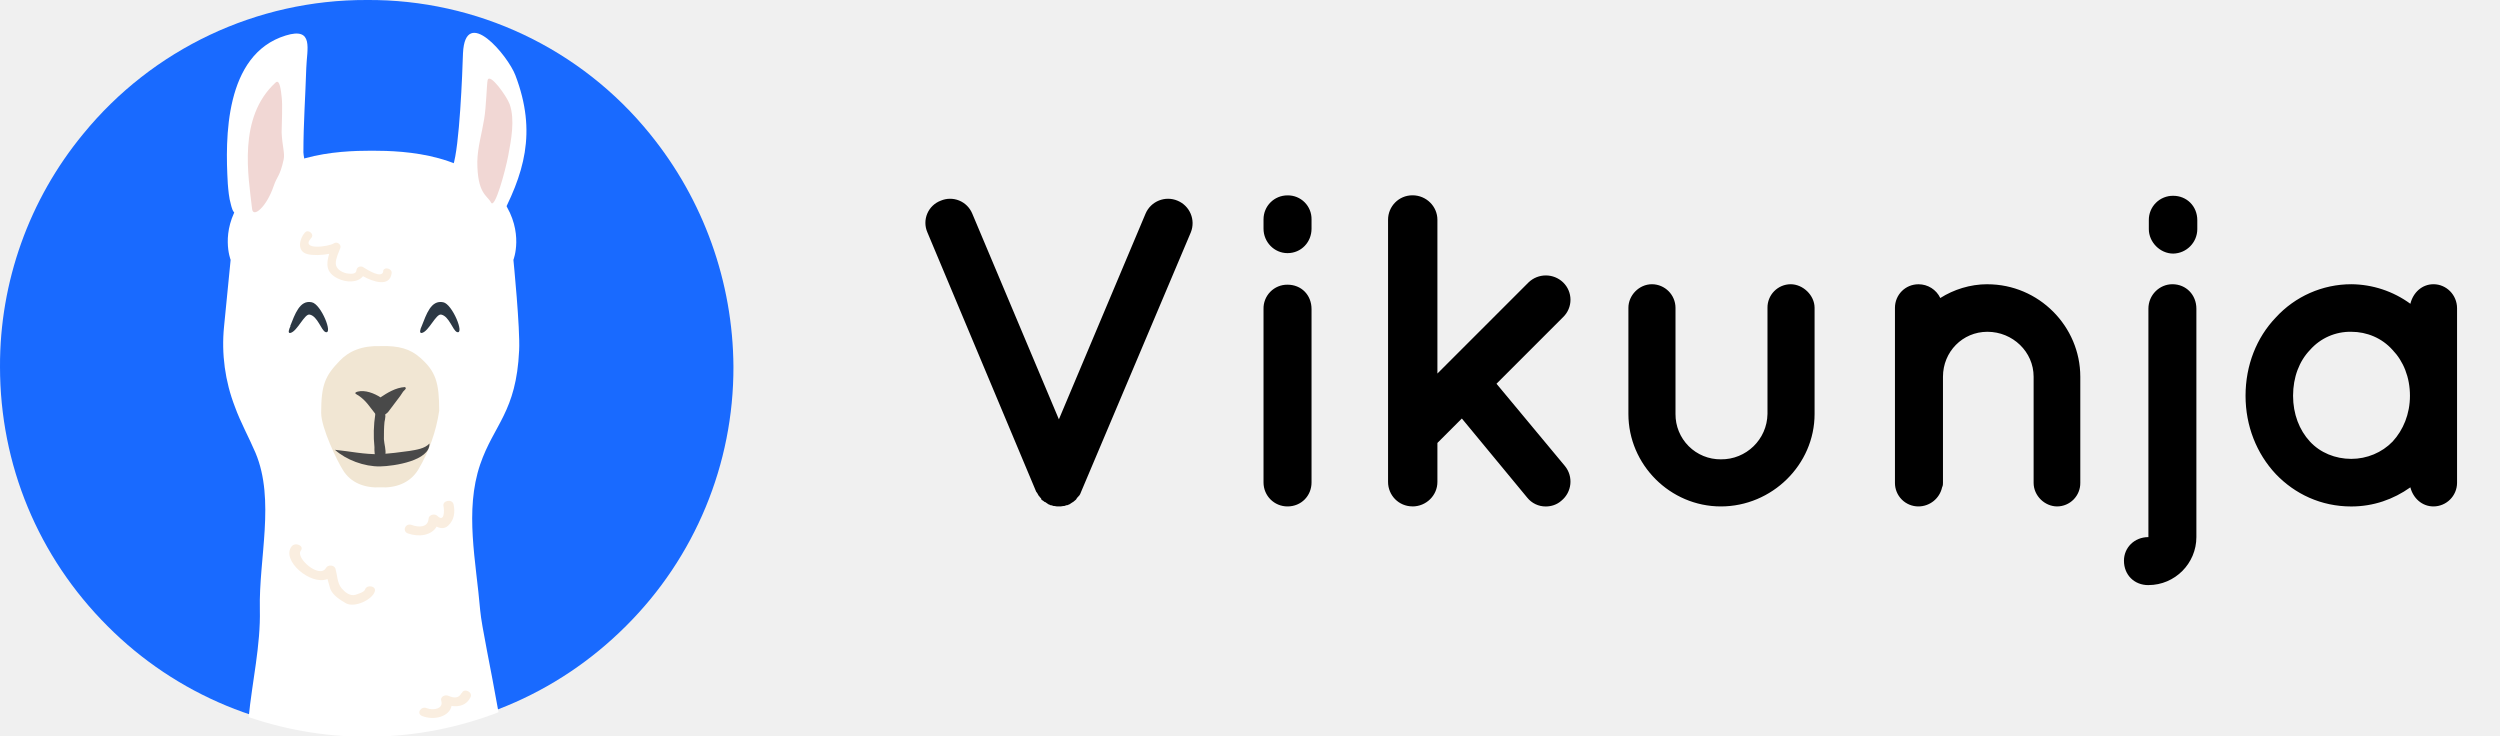
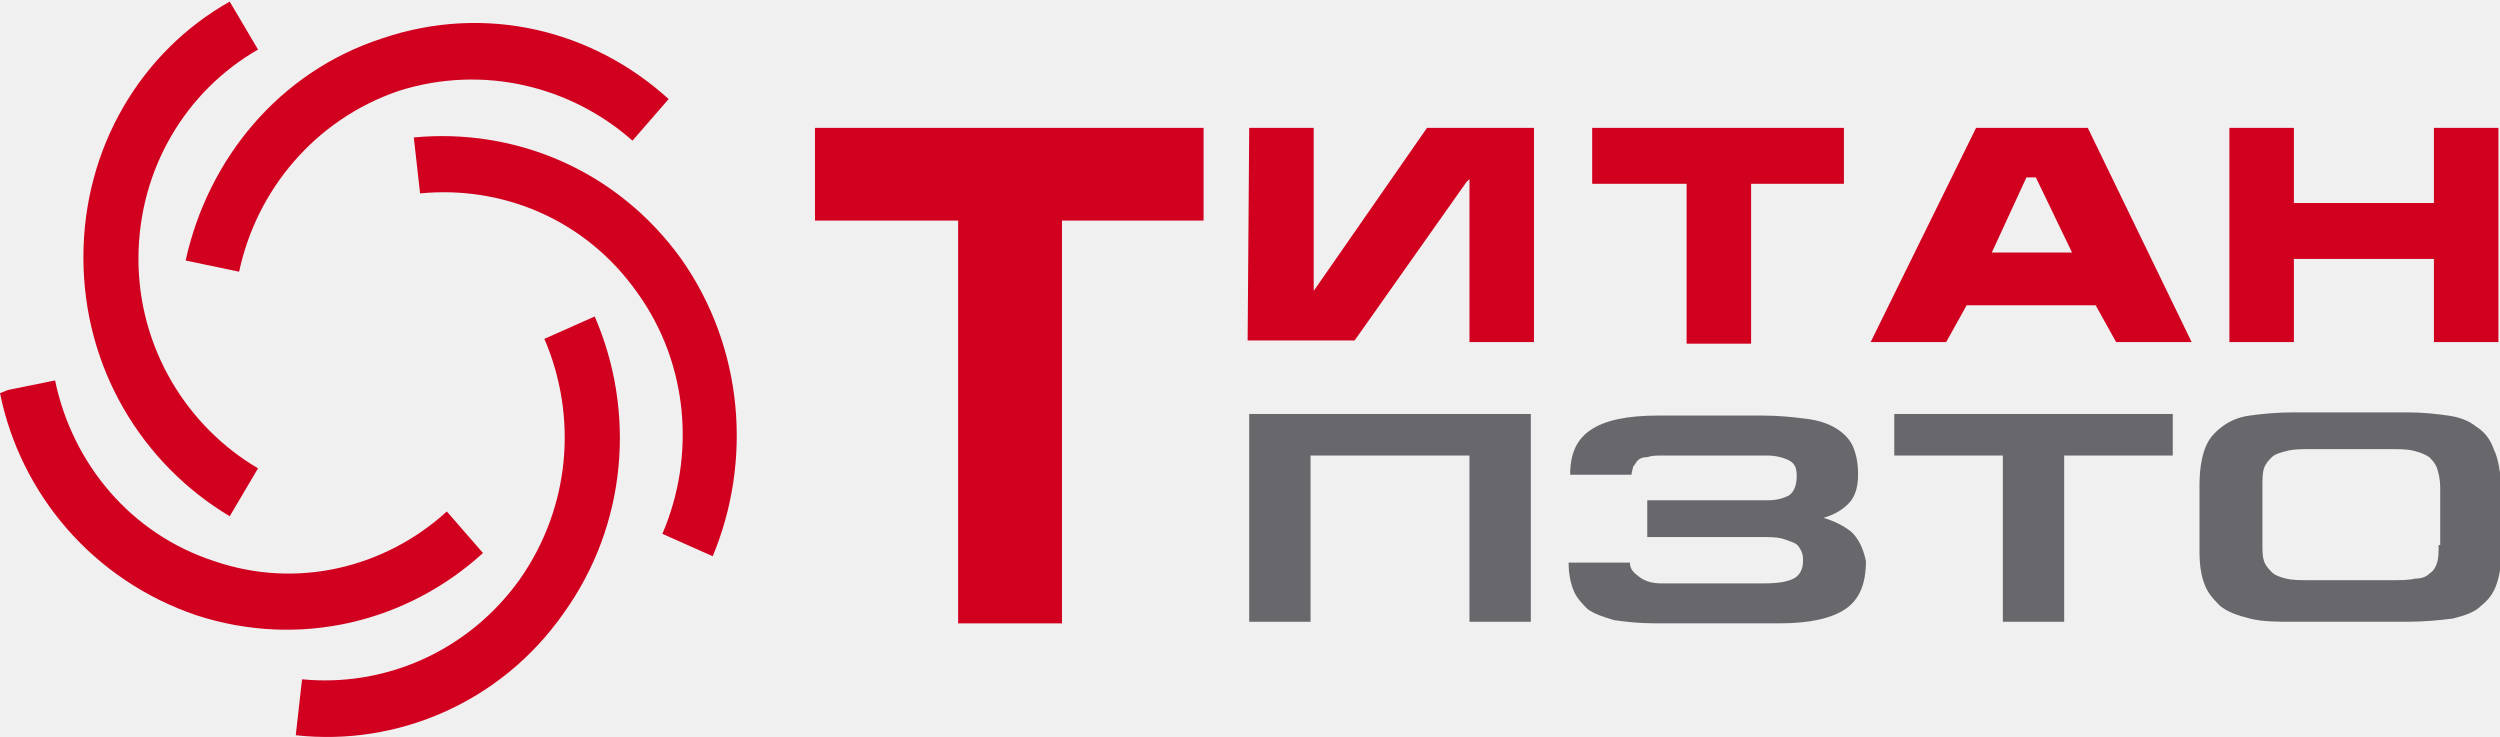
- <svg xmlns="http://www.w3.org/2000/svg" role="img" viewBox="0 0 872.6 256.8" width="872.6" height="256.8" xml:space="preserve">
-   <path fill="#196aff" d="M226.9 46.8A126 126 0 0 0 128 0a127.2 127.2 0 0 0-99 46.8A127 127 0 0 0 0 128c0 34.2 13.3 66.3 37.5 90.5A127.2 127.2 0 0 0 128 256c34.2 0 66.3-13.3 90.5-37.5A127.2 127.2 0 0 0 256 128a130 130 0 0 0-29.1-81.2" />
-   <path fill="#fff" d="M167.6 162.1c4.8-14 12.6-18.2 13.6-39.8.4-7.5-2-31.6-2-31.6s3.8-9.6-3.4-20.3c-11.1-16.7-34-17.8-46-17.8-12.1 0-34.8 1.1-45.9 17.8-7.2 10.7-3.4 20.3-3.4 20.3L78.2 114a60.8 60.8 0 0 0 3.8 28c1.9 5.3 4.9 10.7 7.2 16.1 6.9 16.5 1.1 36.8 1.5 54.6.3 12.6-2.7 25.3-3.9 37.6a127.6 127.6 0 0 0 87.2-1.7c-2.7-15.4-5.9-30-6.4-35.6-1.4-16.9-5.5-34.7 0-50.9" />
-   <path fill="#fff" d="M79.5 64c.2 2.4.4 5 1.1 7.4.2.8.6 2.6 1.5 3 1.2.3 3.5-1.2 4.3-1.8l4.9-3.7 3.2-2.2c1.1-.9 2-2 2.9-3 1.1-1.2 2-2.5 2.8-3.9.7-1 5-1.8 5.7-2.8.7-1.1 0-2.5 0-3.8 0-10 .7-19.7 1-29.4.2-6.6 2.8-14.5-7.2-11.4C78.3 19 78.6 48.5 79.5 63.9M173.7 77.8l-.9-.6c-1.2-1-2.3-1.8-3.3-2.9l-3.8-3.8-3.3-3.5-2-2.4-.7-1.4c-.3-.7-5.3-1.4-4.8-2 .8-1.1 2.7-2 3.2-3.3 2.3-6.5 3.3-32.6 3.5-39.3.8-17 15.7.8 18.3 7.7 7.6 20 3.1 34.5-6.1 51.5" />
-   <path fill="#f1e6d3" d="M153.3 143.4c0-9.9-1.2-13.8-6.7-18.6-3.4-3-7.4-4.2-13.8-4-6.4-.2-11 1.7-14.3 5.2-5 5.2-6.4 8.3-6.4 18.1 0 5.3 5.7 17 7.5 19.8 2.8 4.8 8 6.5 13.2 6.2 5.1.3 10.3-1.4 13.2-6.2a56.4 56.4 0 0 0 7.3-20.5" />
-   <path fill="#f1d7d4" d="M88 73c-1.3-11.5-5.1-32 8.2-44.2 1.5-1.4 1.9 3.2 2.1 5 .4 2.6 0 9.9 0 12.4.2 4.8 1.2 7.3.7 9.5-1.3 6-2.3 5.7-3.5 9.3-2.5 7.3-7.1 11.1-7.5 8M171.4 70.7c1.3 2.4 4.9-10.7 6-16.4 1-5.4 2.4-12.5.5-17.9-1-2.8-7-11.2-7.7-8.4-.3 1.2-.5 9.5-1.2 13.5-.8 5-2.3 9.9-2.4 14.9 0 11.3 3.4 11.7 4.8 14.3" />
-   <path fill="#faeee0" d="M127.4 205.8c-.3.9-2.5 1.5-3.3 1.8-2 .6-3.8-1-4.9-2.3-1.5-1.8-1.5-4.7-2.1-6.8-.4-1.3-2.6-1.5-3.3-.3-2.2 4-10.8-3.5-8.8-6 1.3-1.7-1.9-3.1-3.2-1.5-3.8 4.8 6.6 13.8 12.5 11.4l1 3.5c1 2.3 3.3 3.7 5.5 5 3.1 1.6 9.1-1.3 10-4.1.7-2-2.8-2.6-3.4-.7M154.8 176.7c.3 1.3.4 5.8-2.1 3.4-1-1-3-.4-3.1.9-.2 3.1-3.3 3.2-6 2.2-2.2-.7-3.3 2.3-1.2 3 4 1.4 8.3.6 10-2.4 1.3.7 2.8.8 4-.3 2.2-2 2.5-4.9 1.9-7.5-.5-2-4-1.3-3.5.7M161.1 241.9c-1 1.9-2.6 1.8-4.5 1-1.3-.6-3 .3-2.6 1.7.9 2.7-2.6 3.5-5 2.6-2-.9-3.8 1.8-1.7 2.7 4.2 1.7 9.6.2 10.3-3.5 2.7.4 5.3-.3 6.6-3 1-1.8-2.2-3.4-3-1.5M133.8 94.7c-.5 2.7-5.5-.5-6.8-1.3-1-.8-2.5-.3-2.6 1-.2 1.6-2.5 1.1-3.5 1-2-.5-3.7-1.7-3.7-3.5s1-3.7 1.6-5.4c.4-1.1-1.1-2.3-2.2-1.6-2 1.3-11.9 2.5-8-1.8 1.3-1.3-1-3.3-2.2-1.9-1.8 2-3 6.5.9 7.5 2 .5 5 .4 7.6-.1-1 3.4-1.3 6.5 3 8.6 3 1.5 7 1.5 8.8-.8 3.6 2 9.3 3.9 10-1 .3-1.7-2.7-2.5-3-.7" />
-   <path fill="#494949" d="M116.9 157c5.2.5 10.5 1.7 15.8 1.5 3.3-.2 6.8-.6 10.2-1.1 2.4-.4 5.4-.8 7-2.6.2 6-12.3 7.9-17.2 8-5.6.1-11.9-2.3-15.8-5.8" />
-   <path fill="#494949" d="M131 144.5c-.6 3.9-.7 7.8-.3 11.6 0 1-.2 3.5 1.2 4 1 .4 2.4-.4 2.6-1.4.3-1.6-.4-3.7-.5-5.4 0-2 0-4 .2-6 .2-1.2.8-2.8-.5-3.6-1-.6-2.5-.4-2.7.8" />
-   <path fill="#494949" d="M141.3 135.1c-3.2.2-6.1 2-8.5 3.6-2.1-1.4-5.4-2.7-8-2-1.7.5-.2 1 .4 1.4a15 15 0 0 1 3.2 3c1.4 1.7 2.6 3.5 4 5 1.1-.6 2-1.4 3-2.2l4.3-5.7 1-1.5c.4-.5 1.5-1.2.6-1.6" />
-   <path fill="#2c3844" d="M101.3 113.8c1.6-4 3.3-9.2 7.5-8.3 3.3.6 7.6 11.4 4.8 10.4-1.5-.6-2.7-5.5-5.5-6.1-1.8-.4-4.3 5.8-6.7 6.4-1.1.3-.5-1.4 0-2.4M147.2 113.8c1.6-4 3.2-9.2 7.5-8.3 3.2.6 7.6 11.4 4.8 10.4-1.5-.6-2.7-5.5-5.5-6.1-1.8-.4-4.3 5.8-6.7 6.4-1.1.3-.6-1.4-.1-2.4" />
-   <g fill="currentColor" stroke-width="29.1" font-family="Quicksand" font-size="1163.4" font-weight="700" letter-spacing="0" style="line-height:1.25" word-spacing="0">
-     <path d="M3302.3-1549.4c3.4 2.3 8.1 5.8 10.4 7h1.2s1.2 0 1.2 1.1c2.3 0 7 1.2 9.3 2.4h2.3c3.5 1.1 8.1 1.1 11.6 1.1s7 0 11.7-1.1h2.3c3.5-1.2 5.8-2.4 9.3-2.4 1.1-1.1 1.1-1.1 2.3-1.1 3.5-1.2 7-4.7 9.3-5.8l2.3-1.2c2.4-2.3 4.7-3.5 7-5.8 1.2-1.2 1.2-1.2 2.4-3.5 1.1-2.3 4.6-4.7 5.8-7 1.1 0 1.1 0 1.1-1.2 2.4-2.3 3.5-7 4.7-9.3l287.3-679.4a63.9 63.9 0 0 0-34.9-82.6 64 64 0 0 0-83.7 33.8l-226.9 538.6-226.8-538.6a62.7 62.7 0 0 0-82.6-33.8 62 62 0 0 0-35 82.6l285 679.4c2.4 2.4 4.7 7 5.9 9.3 0 1.2 1.2 1.2 1.2 1.2 1.1 2.3 3.5 4.7 5.8 7 0 2.3 1.1 2.3 1.1 3.5 3.5 2.3 5.9 3.5 8.2 5.8h1.2zM3936.8-2118.3a62.1 62.1 0 0 0-62.8 64v453.7c0 35 28 62.8 62.8 62.8 36.1 0 62.9-27.9 62.9-62.8v-453.7c0-37.2-26.8-64-62.9-64zm62.9-171a61.8 61.8 0 0 0-62.9-62.8c-34.9 0-62.8 27.9-62.8 62.8v24.4c0 35 28 64 62.8 64 36.1 0 62.9-29 62.9-64zM4264-1537.8c36.1 0 65.2-29 65.2-64V-1704l64-64 171 207a61.7 61.7 0 0 0 48.9 23.3c14 0 29-4.6 40.7-15.1a64.5 64.5 0 0 0 9.3-90.7L4483.9-1859l174.5-174.5a63.2 63.2 0 0 0 0-90.7 65.3 65.3 0 0 0-90.7 0l-238.5 238.5v-402.6c0-34.9-29-64-65.2-64-36 0-64 29.1-64 64v686.4c0 35 28 64 64 64zM5316.6-1779.8v-278c0-32.6-30.2-61.7-62.8-61.7a61 61 0 0 0-60.5 61.7v278a120.7 120.7 0 0 1-122.1 118.7 117.7 117.7 0 0 1-118.7-118.7v-278a62 62 0 0 0-61.6-61.7c-33.8 0-61.7 29.1-61.7 61.7v278c0 132.7 109.3 242 242 242 133.8 0 245.4-109.3 245.4-242zM5769-2119.5c-45.3 0-88.4 14-123.3 36.1a63 63 0 0 0-57-36c-34.9 0-61.7 27.9-61.7 61.6v458.3a61.3 61.3 0 0 0 61.7 61.7 63.6 63.6 0 0 0 61.7-50c2.3-4.7 2.3-8.1 2.3-11.6v-278c0-65.2 51.2-117.6 116.3-117.6 66.3 0 121 52.4 121 117.5v278c0 33.8 29.1 61.7 61.7 61.7a61 61 0 0 0 60.5-61.6v-278c0-131.5-108.2-242-243.2-242zM6255.6-2199.7a64.3 64.3 0 0 0 62.9-64v-23.3c0-37.2-28-64-62.9-64a63 63 0 0 0-64 64v23.3c0 33.7 29.1 64 64 64zm-65.1 867.8c69.8 0 125.6-57 125.6-125.6v-598c0-36-26.7-64-62.8-64-33.7 0-62.8 28-62.8 64v598c-37.2 0-64 28-64 61.7 0 37.2 26.8 64 64 64zM6998.5-2056.6c0-35-28-62.9-61.7-62.9-30.2 0-53.5 22.1-60.5 51.2a265.2 265.2 0 0 0-154.7-51.2 268 268 0 0 0-197.8 87.3c-50 52.3-79 124.5-79 204.7 0 79.2 29 151.3 79 204.8 50 52.4 118.7 85 197.8 85 58.2 0 110.5-18.7 154.7-50.1 7 28 30.3 50 60.5 50a62 62 0 0 0 61.7-61.6v-228zm-168.7 349c-28 29-67.5 45.3-108.2 45.3-41.9 0-81.4-16.2-108.2-45.3-28-30.3-44.2-72.2-44.2-119.9 0-48.8 16.3-90.7 44.2-119.8a140.3 140.3 0 0 1 108.2-47.7c40.7 0 80.3 16.3 108.2 47.7 28 29.1 45.4 71 45.4 119.8 0 47.7-17.5 89.6-45.4 119.9z" style="-inkscape-font-specification:'Quicksand Bold'" transform="matrix(.13333 0 0 .13333 -75.5 381.8)" />
+ <svg xmlns="http://www.w3.org/2000/svg" width="95" height="28" viewBox="0 0 95 28" fill="none">
+   <g clip-path="url(#clip0)">
+     <path d="M82.565 15.731H71.982V17.31H76.108V23.627H78.439V17.31H82.565V15.731Z" fill="#68676C" />
+     <path d="M58.171 23.627V15.731H47.47V23.627H49.801V17.31H55.84V23.627H58.171Z" fill="#68676C" />
+     <path d="M70.368 20.225C70.069 19.982 69.71 19.8 69.292 19.679C69.71 19.557 70.009 19.375 70.248 19.132C70.487 18.889 70.607 18.525 70.607 18.039C70.607 17.614 70.547 17.31 70.428 17.006C70.308 16.703 70.069 16.46 69.77 16.277C69.471 16.095 69.112 15.974 68.634 15.913C68.156 15.852 67.618 15.791 66.96 15.791H63.014C61.819 15.791 60.981 15.974 60.444 16.338C59.905 16.703 59.666 17.249 59.666 18.039H61.998C61.998 17.917 62.058 17.796 62.058 17.735C62.117 17.674 62.177 17.553 62.237 17.492C62.297 17.431 62.416 17.371 62.596 17.371C62.775 17.31 62.955 17.31 63.194 17.31H67.139C67.438 17.31 67.737 17.371 67.977 17.492C68.216 17.614 68.275 17.796 68.275 18.099C68.275 18.464 68.156 18.707 67.977 18.828C67.737 18.95 67.498 19.011 67.139 19.011H62.596V20.408H66.9C67.259 20.408 67.498 20.408 67.737 20.468C67.917 20.529 68.096 20.59 68.216 20.651C68.335 20.711 68.395 20.833 68.455 20.954C68.515 21.076 68.515 21.197 68.515 21.319C68.515 21.622 68.395 21.865 68.156 21.987C67.917 22.108 67.558 22.169 67.02 22.169H63.134C62.835 22.169 62.536 22.108 62.297 21.926C62.058 21.744 61.938 21.622 61.938 21.379H59.606C59.606 21.744 59.666 22.108 59.786 22.412C59.905 22.716 60.085 22.898 60.324 23.141C60.563 23.323 60.922 23.444 61.34 23.566C61.759 23.627 62.297 23.687 62.895 23.687H67.618C68.754 23.687 69.591 23.505 70.129 23.141C70.667 22.776 70.906 22.169 70.906 21.319C70.786 20.772 70.607 20.468 70.368 20.225Z" fill="#68676C" />
+     <path d="M94.761 17.067C94.641 16.703 94.402 16.399 94.103 16.217C93.805 15.974 93.446 15.852 93.027 15.791C92.609 15.731 92.071 15.67 91.473 15.67H87.168C86.511 15.67 85.913 15.731 85.494 15.791C85.016 15.852 84.657 16.034 84.358 16.277C84.059 16.52 83.88 16.763 83.76 17.128C83.641 17.492 83.581 17.917 83.581 18.464V20.954C83.581 21.44 83.641 21.865 83.76 22.169C83.88 22.533 84.119 22.776 84.358 23.019C84.657 23.262 85.016 23.384 85.494 23.505C85.972 23.627 86.511 23.627 87.168 23.627H91.473C92.13 23.627 92.728 23.566 93.207 23.505C93.685 23.384 94.044 23.262 94.283 23.019C94.582 22.776 94.761 22.533 94.881 22.169C95 21.804 95.06 21.379 95.06 20.893V18.403C95 17.917 94.94 17.431 94.761 17.067ZM92.668 20.711C92.668 20.954 92.668 21.197 92.609 21.379C92.549 21.561 92.489 21.683 92.31 21.804C92.19 21.926 92.011 21.987 91.772 21.987C91.533 22.047 91.234 22.047 90.875 22.047H87.766C87.407 22.047 87.108 22.047 86.869 21.987C86.63 21.926 86.451 21.865 86.331 21.744C86.212 21.622 86.092 21.501 86.032 21.319C85.972 21.136 85.972 20.954 85.972 20.65V18.525C85.972 18.221 85.972 17.978 86.032 17.796C86.092 17.613 86.212 17.492 86.331 17.371C86.451 17.249 86.69 17.188 86.929 17.128C87.168 17.067 87.467 17.067 87.826 17.067H90.815C91.174 17.067 91.473 17.067 91.712 17.128C91.951 17.188 92.13 17.249 92.31 17.371C92.429 17.492 92.549 17.613 92.609 17.796C92.668 17.978 92.728 18.221 92.728 18.525V20.711H92.668Z" fill="#68676C" />
+     <path d="M16.979 19.436C14.648 21.562 11.3 22.412 8.131 21.319C4.962 20.286 2.75 17.614 2.093 14.456L0.299 14.82L0 14.941C0.777 18.768 3.527 22.048 7.473 23.384C11.419 24.66 15.485 23.627 18.354 21.015L16.979 19.436Z" fill="#D1001F" />
+     <path d="M22.599 12.026L20.686 12.876C21.941 15.792 21.702 19.254 19.729 22.048C17.756 24.781 14.587 26.117 11.478 25.813L11.239 27.939C15.066 28.364 19.011 26.724 21.403 23.323C23.854 19.922 24.153 15.609 22.599 12.026Z" fill="#D1001F" />
+     <path d="M3.169 9.779C3.169 13.969 5.381 17.614 8.729 19.618L9.805 17.796C7.115 16.217 5.261 13.241 5.261 9.839C5.261 6.438 7.055 3.462 9.805 1.883L8.729 0.061C5.381 1.943 3.169 5.588 3.169 9.779Z" fill="#D1001F" />
+     <path d="M25.887 9.839C23.436 6.438 19.55 4.859 15.724 5.223L15.963 7.349C19.072 7.045 22.24 8.321 24.213 11.115C26.186 13.848 26.425 17.371 25.17 20.286L27.083 21.137C28.578 17.553 28.279 13.241 25.887 9.839Z" fill="#D1001F" />
+     <path d="M14.528 1.457C10.582 2.733 7.892 6.074 7.055 9.9L9.087 10.325C9.745 7.228 11.957 4.555 15.126 3.462C18.354 2.429 21.702 3.28 24.034 5.345L25.409 3.765C22.539 1.154 18.474 0.121 14.528 1.457Z" fill="#D1001F" />
+     <path d="M36.409 23.688V8.382H30.969V4.859H45.736V8.382H40.355V23.688H36.409Z" fill="#D1001F" />
+     <path d="M47.47 4.859H49.921V11.054L54.226 4.859H58.291V12.998H55.84V7.349V6.802L55.72 6.924L51.476 12.937H47.41L47.47 4.859ZM60.503 6.985V4.859H70.069V6.985H66.542V13.059H64.091V6.985H60.503ZM75.091 4.859H79.336L83.282 12.998H80.412L79.635 11.601H74.732L73.955 12.998H71.085L75.091 4.859ZM77.363 6.742H77.004L75.689 9.596H78.738L77.363 6.742ZM84.717 4.859H87.168V7.714H92.489V4.859H94.94V12.998H92.489V9.839H87.168V12.998H84.717V4.859Z" fill="#D1001F" />
  </g>
+   <defs>
+     <clipPath id="clip0">
+       <rect width="95" height="28" fill="white" />
+     </clipPath>
+   </defs>
</svg>
